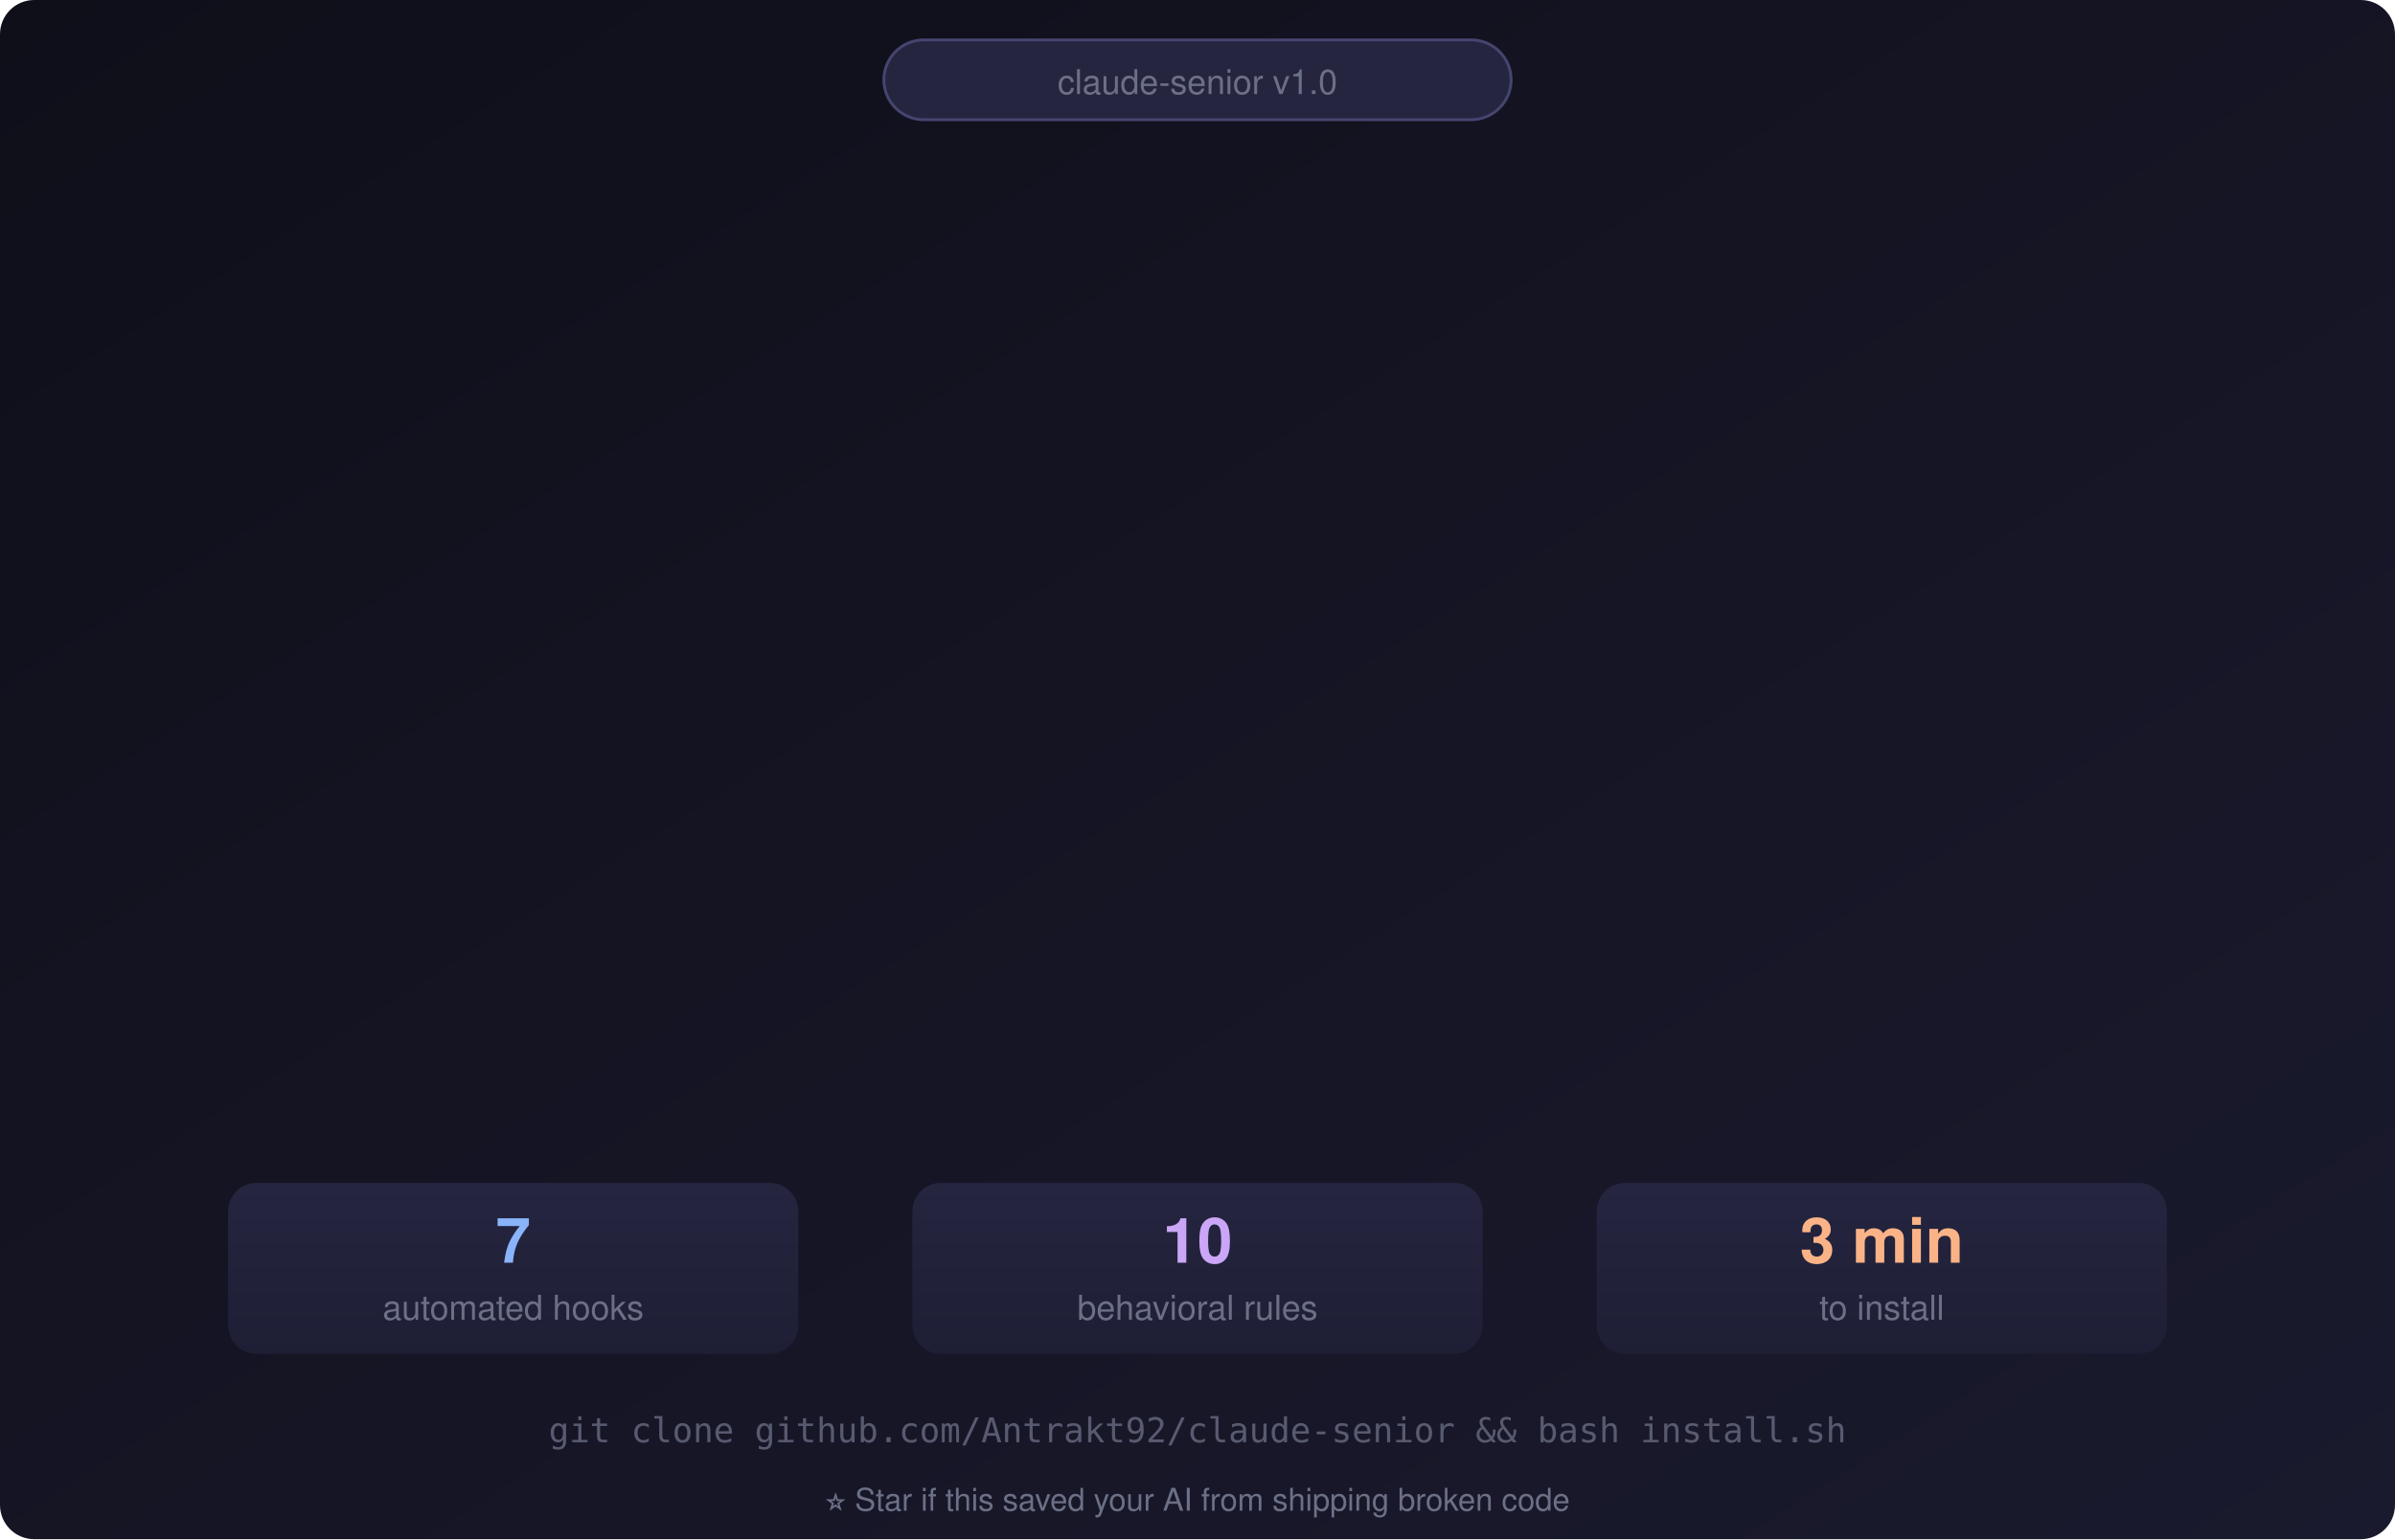
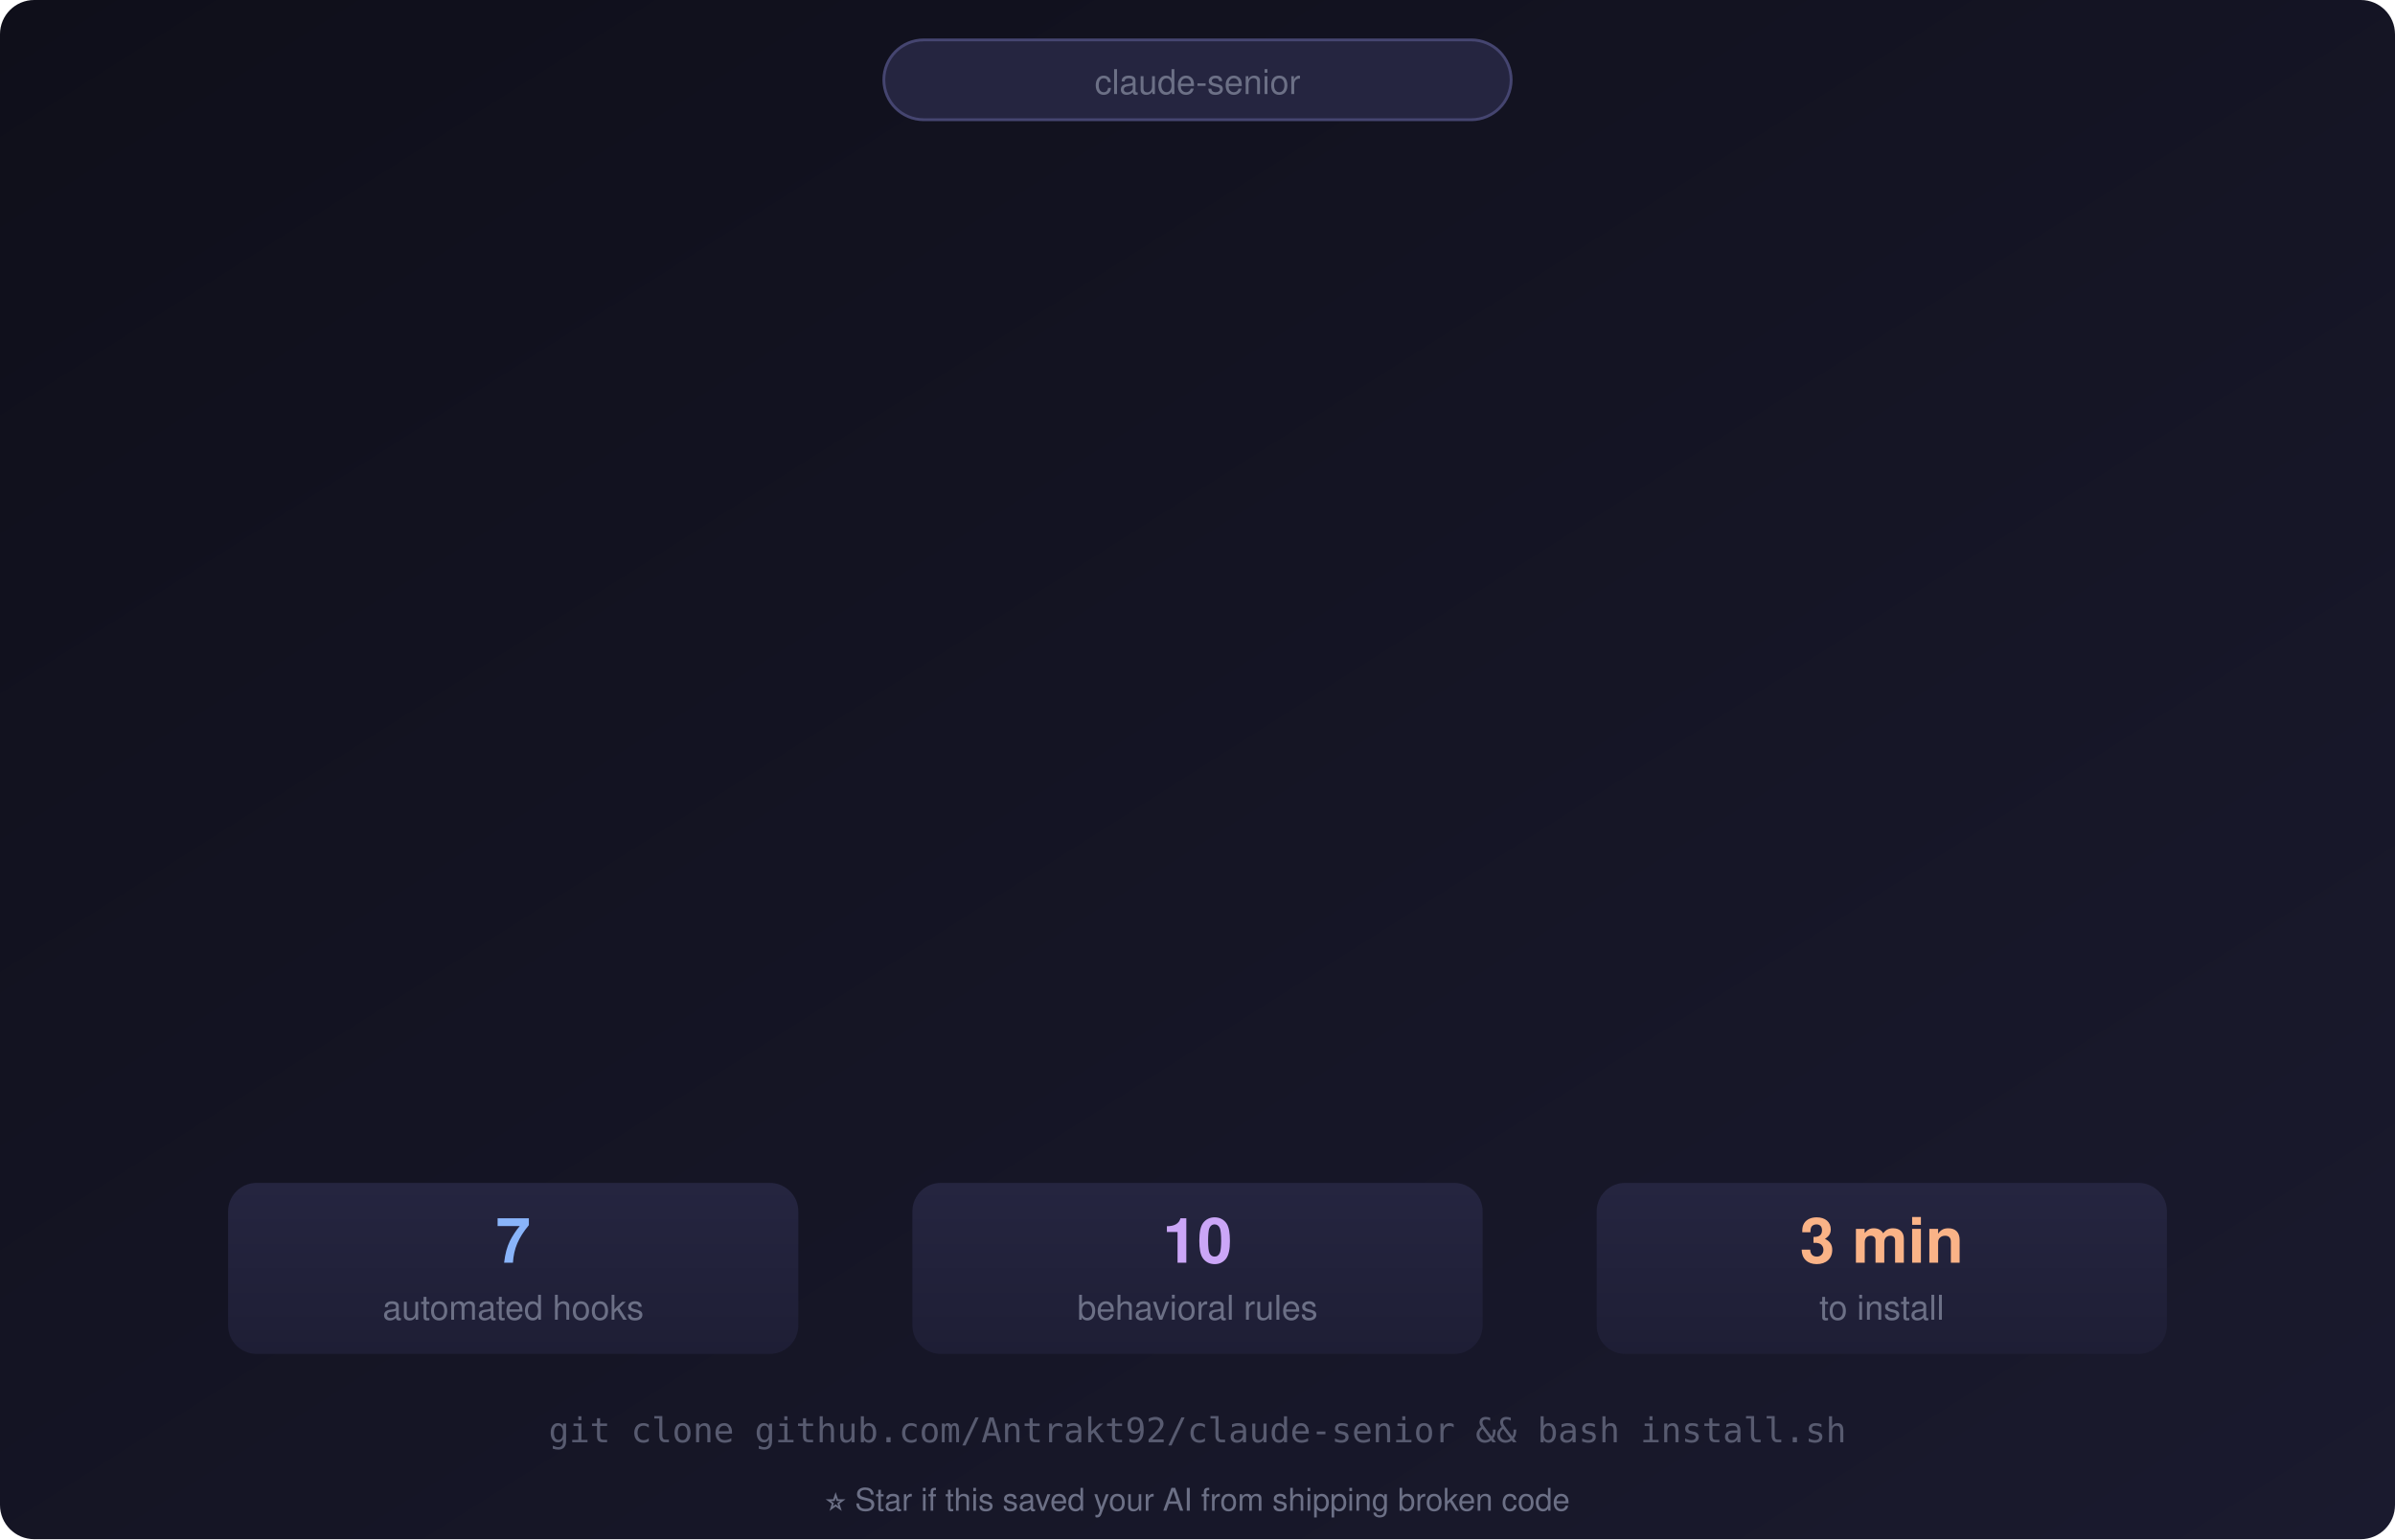
<svg xmlns="http://www.w3.org/2000/svg" viewBox="0 0 840 540">
  <defs>
    <linearGradient id="bg" x1="0" y1="0" x2="1" y2="1">
      <stop offset="0%" stop-color="#0f0f1a" />
      <stop offset="100%" stop-color="#1a1a2e" />
    </linearGradient>
    <linearGradient id="card" x1="0" y1="0" x2="0" y2="1">
      <stop offset="0%" stop-color="#252540" />
      <stop offset="100%" stop-color="#1e1e35" />
    </linearGradient>
  </defs>
  <rect width="840" height="540" rx="12" fill="url(#bg)" />
  <rect x="310" y="14" width="220" height="28" rx="14" fill="#252540" stroke="#454570" stroke-width="1" />
-   <text x="420" y="33" text-anchor="middle" font-family="-apple-system,Segoe UI,Helvetica,Arial,sans-serif" font-size="12" fill="#6c7086" font-weight="500">claude-senior v1.0</text>
+   <text x="420" y="33" text-anchor="middle" font-family="-apple-system,Segoe UI,Helvetica,Arial,sans-serif" font-size="12" fill="#6c7086" font-weight="500">claude-senior</text>
  <g opacity="0">
-     <animate attributeName="opacity" values="0;0;1;1;0;0;0" keyTimes="0;0.03;0.06;0.46;0.49;0.5;1" dur="14s" repeatCount="indefinite" />
+     <animate attributeName="opacity" values="0;0;1;1;0;0;0" keyTimes="0;0.02;0.04;0.46;0.48;0.5;1" dur="24s" repeatCount="indefinite" />
    <text x="420" y="78" text-anchor="middle" font-family="-apple-system,Segoe UI,Helvetica,Arial,sans-serif" font-size="22" fill="#f38ba8" font-weight="700">Without claude-senior</text>
    <text x="420" y="102" text-anchor="middle" font-family="-apple-system,Segoe UI,Helvetica,Arial,sans-serif" font-size="14" fill="#6c7086">Claude Code ships broken code and calls it "done"</text>
-     <g opacity="0">
-       <animate attributeName="opacity" values="0;0;1;1;0;0" keyTimes="0;0.08;0.12;0.46;0.49;1" dur="14s" repeatCount="indefinite" />
-       <rect x="40" y="124" width="360" height="88" rx="10" fill="url(#card)" />
-       <rect x="40" y="124" width="4" height="88" rx="2" fill="#f38ba8" />
-       <text x="62" y="153" font-family="-apple-system,Segoe UI,Helvetica,Arial,sans-serif" font-size="20" fill="#f38ba8">✗</text>
-       <text x="88" y="152" font-family="-apple-system,Segoe UI,Helvetica,Arial,sans-serif" font-size="14" fill="#cdd6f4" font-weight="600">Commits console.log &amp; any types</text>
-       <text x="88" y="174" font-family="SF Mono,Cascadia Code,Consolas,monospace" font-size="12" fill="#585b70">console.log("debug:", data)</text>
-       <text x="88" y="194" font-family="SF Mono,Cascadia Code,Consolas,monospace" font-size="12" fill="#585b70">function process(x: any): any { }</text>
-     </g>
-     <g opacity="0">
-       <animate attributeName="opacity" values="0;0;1;1;0;0" keyTimes="0;0.15;0.19;0.46;0.49;1" dur="14s" repeatCount="indefinite" />
-       <rect x="440" y="124" width="360" height="88" rx="10" fill="url(#card)" />
-       <rect x="440" y="124" width="4" height="88" rx="2" fill="#f38ba8" />
-       <text x="462" y="153" font-family="-apple-system,Segoe UI,Helvetica,Arial,sans-serif" font-size="20" fill="#f38ba8">✗</text>
-       <text x="488" y="152" font-family="-apple-system,Segoe UI,Helvetica,Arial,sans-serif" font-size="14" fill="#cdd6f4" font-weight="600">Changes function, forgets callers</text>
-       <text x="488" y="174" font-family="SF Mono,Cascadia Code,Consolas,monospace" font-size="12" fill="#585b70">Changed calculate_tax() signature</text>
-       <text x="488" y="194" font-family="SF Mono,Cascadia Code,Consolas,monospace" font-size="12" fill="#585b70">4 files still call the old version</text>
-     </g>
-     <g opacity="0">
-       <animate attributeName="opacity" values="0;0;1;1;0;0" keyTimes="0;0.22;0.26;0.46;0.49;1" dur="14s" repeatCount="indefinite" />
-       <rect x="40" y="232" width="360" height="88" rx="10" fill="url(#card)" />
-       <rect x="40" y="232" width="4" height="88" rx="2" fill="#f38ba8" />
-       <text x="62" y="261" font-family="-apple-system,Segoe UI,Helvetica,Arial,sans-serif" font-size="20" fill="#f38ba8">✗</text>
-       <text x="88" y="260" font-family="-apple-system,Segoe UI,Helvetica,Arial,sans-serif" font-size="14" fill="#cdd6f4" font-weight="600">Says "done" without running tests</text>
-       <text x="88" y="282" font-family="SF Mono,Cascadia Code,Consolas,monospace" font-size="12" fill="#585b70">"I've fixed the bug" → tests are broken</text>
-       <text x="88" y="302" font-family="SF Mono,Cascadia Code,Consolas,monospace" font-size="12" fill="#585b70">"Should work" = hasn't verified</text>
-     </g>
-     <g opacity="0">
-       <animate attributeName="opacity" values="0;0;1;1;0;0" keyTimes="0;0.29;0.33;0.46;0.49;1" dur="14s" repeatCount="indefinite" />
-       <rect x="440" y="232" width="360" height="88" rx="10" fill="url(#card)" />
-       <rect x="440" y="232" width="4" height="88" rx="2" fill="#f38ba8" />
-       <text x="462" y="261" font-family="-apple-system,Segoe UI,Helvetica,Arial,sans-serif" font-size="20" fill="#f38ba8">✗</text>
-       <text x="488" y="260" font-family="-apple-system,Segoe UI,Helvetica,Arial,sans-serif" font-size="14" fill="#cdd6f4" font-weight="600">Runs git push --force, rm -rf</text>
-       <text x="488" y="282" font-family="SF Mono,Cascadia Code,Consolas,monospace" font-size="12" fill="#585b70">Destroys remote history</text>
-       <text x="488" y="302" font-family="SF Mono,Cascadia Code,Consolas,monospace" font-size="12" fill="#585b70">Deletes source directories</text>
-     </g>
-     <g opacity="0">
-       <animate attributeName="opacity" values="0;0;1;1;0;0" keyTimes="0;0.35;0.38;0.46;0.49;1" dur="14s" repeatCount="indefinite" />
-       <rect x="200" y="348" width="440" height="42" rx="21" fill="none" stroke="#f38ba8" stroke-width="1.5" stroke-opacity="0.5" />
-       <text x="420" y="375" text-anchor="middle" font-family="-apple-system,Segoe UI,Helvetica,Arial,sans-serif" font-size="15" fill="#f38ba8" font-weight="600">You won't catch it — you never read the code</text>
-     </g>
  </g>
  <g opacity="0">
-     <animate attributeName="opacity" values="0;0;0;0;1;1;0" keyTimes="0;0.49;0.5;0.52;0.55;0.95;1" dur="14s" repeatCount="indefinite" />
+     <animate attributeName="opacity" values="0;0;1;1;0;0" keyTimes="0;0.06;0.08;0.46;0.48;1" dur="24s" repeatCount="indefinite" />
+     <rect x="40" y="124" width="360" height="88" rx="10" fill="url(#card)" />
+     <rect x="40" y="124" width="4" height="88" rx="2" fill="#f38ba8" />
+     <text x="62" y="153" font-family="-apple-system,Segoe UI,Helvetica,Arial,sans-serif" font-size="20" fill="#f38ba8">✗</text>
+     <text x="88" y="152" font-family="-apple-system,Segoe UI,Helvetica,Arial,sans-serif" font-size="14" fill="#cdd6f4" font-weight="600">Commits console.log &amp; any types</text>
+     <text x="88" y="174" font-family="SF Mono,Cascadia Code,Consolas,monospace" font-size="12" fill="#585b70">console.log("debug:", data)</text>
+     <text x="88" y="194" font-family="SF Mono,Cascadia Code,Consolas,monospace" font-size="12" fill="#585b70">function process(x: any): any { }</text>
+   </g>
+   <g opacity="0">
+     <animate attributeName="opacity" values="0;0;1;1;0;0" keyTimes="0;0.11;0.13;0.46;0.48;1" dur="24s" repeatCount="indefinite" />
+     <rect x="440" y="124" width="360" height="88" rx="10" fill="url(#card)" />
+     <rect x="440" y="124" width="4" height="88" rx="2" fill="#f38ba8" />
+     <text x="462" y="153" font-family="-apple-system,Segoe UI,Helvetica,Arial,sans-serif" font-size="20" fill="#f38ba8">✗</text>
+     <text x="488" y="152" font-family="-apple-system,Segoe UI,Helvetica,Arial,sans-serif" font-size="14" fill="#cdd6f4" font-weight="600">Changes function, forgets callers</text>
+     <text x="488" y="174" font-family="SF Mono,Cascadia Code,Consolas,monospace" font-size="12" fill="#585b70">Changed calculate_tax() signature</text>
+     <text x="488" y="194" font-family="SF Mono,Cascadia Code,Consolas,monospace" font-size="12" fill="#585b70">4 files still call the old version</text>
+   </g>
+   <g opacity="0">
+     <animate attributeName="opacity" values="0;0;1;1;0;0" keyTimes="0;0.16;0.18;0.46;0.48;1" dur="24s" repeatCount="indefinite" />
+     <rect x="40" y="232" width="360" height="88" rx="10" fill="url(#card)" />
+     <rect x="40" y="232" width="4" height="88" rx="2" fill="#f38ba8" />
+     <text x="62" y="261" font-family="-apple-system,Segoe UI,Helvetica,Arial,sans-serif" font-size="20" fill="#f38ba8">✗</text>
+     <text x="88" y="260" font-family="-apple-system,Segoe UI,Helvetica,Arial,sans-serif" font-size="14" fill="#cdd6f4" font-weight="600">Says "done" without running tests</text>
+     <text x="88" y="282" font-family="SF Mono,Cascadia Code,Consolas,monospace" font-size="12" fill="#585b70">"I've fixed the bug" → tests are broken</text>
+     <text x="88" y="302" font-family="SF Mono,Cascadia Code,Consolas,monospace" font-size="12" fill="#585b70">"Should work" = hasn't verified</text>
+   </g>
+   <g opacity="0">
+     <animate attributeName="opacity" values="0;0;1;1;0;0" keyTimes="0;0.21;0.23;0.46;0.48;1" dur="24s" repeatCount="indefinite" />
+     <rect x="440" y="232" width="360" height="88" rx="10" fill="url(#card)" />
+     <rect x="440" y="232" width="4" height="88" rx="2" fill="#f38ba8" />
+     <text x="462" y="261" font-family="-apple-system,Segoe UI,Helvetica,Arial,sans-serif" font-size="20" fill="#f38ba8">✗</text>
+     <text x="488" y="260" font-family="-apple-system,Segoe UI,Helvetica,Arial,sans-serif" font-size="14" fill="#cdd6f4" font-weight="600">Runs git push --force, rm -rf</text>
+     <text x="488" y="282" font-family="SF Mono,Cascadia Code,Consolas,monospace" font-size="12" fill="#585b70">Destroys remote history</text>
+     <text x="488" y="302" font-family="SF Mono,Cascadia Code,Consolas,monospace" font-size="12" fill="#585b70">Deletes source directories</text>
+   </g>
+   <g opacity="0">
+     <animate attributeName="opacity" values="0;0;1;1;0;0" keyTimes="0;0.26;0.28;0.46;0.48;1" dur="24s" repeatCount="indefinite" />
+     <rect x="200" y="348" width="440" height="42" rx="21" fill="none" stroke="#f38ba8" stroke-width="1.5" stroke-opacity="0.5" />
+     <text x="420" y="375" text-anchor="middle" font-family="-apple-system,Segoe UI,Helvetica,Arial,sans-serif" font-size="15" fill="#f38ba8" font-weight="600">You won't catch it — you never read the code</text>
+   </g>
+   <g opacity="0">
+     <animate attributeName="opacity" values="0;0;0;0;1;1;0" keyTimes="0;0.48;0.49;0.51;0.53;0.96;1" dur="24s" repeatCount="indefinite" />
    <text x="420" y="78" text-anchor="middle" font-family="-apple-system,Segoe UI,Helvetica,Arial,sans-serif" font-size="22" fill="#a6e3a1" font-weight="700">With claude-senior</text>
    <text x="420" y="102" text-anchor="middle" font-family="-apple-system,Segoe UI,Helvetica,Arial,sans-serif" font-size="14" fill="#6c7086">7 hooks + 10 behavioral rules + persistent memory</text>
-     <g opacity="0">
-       <animate attributeName="opacity" values="0;0;1;1;0" keyTimes="0;0.57;0.61;0.95;1" dur="14s" repeatCount="indefinite" />
-       <rect x="40" y="124" width="360" height="88" rx="10" fill="url(#card)" />
-       <rect x="40" y="124" width="4" height="88" rx="2" fill="#a6e3a1" />
-       <text x="62" y="153" font-family="-apple-system,Segoe UI,Helvetica,Arial,sans-serif" font-size="20" fill="#a6e3a1">✓</text>
-       <text x="88" y="152" font-family="-apple-system,Segoe UI,Helvetica,Arial,sans-serif" font-size="14" fill="#cdd6f4" font-weight="600">Blocks bad code before commit</text>
-       <text x="88" y="174" font-family="SF Mono,Cascadia Code,Consolas,monospace" font-size="12" fill="#a6e3a1">console.log → BLOCKED</text>
-       <text x="88" y="194" font-family="SF Mono,Cascadia Code,Consolas,monospace" font-size="12" fill="#a6e3a1">any types → BLOCKED · catch {} → BLOCKED</text>
-     </g>
-     <g opacity="0">
-       <animate attributeName="opacity" values="0;0;1;1;0" keyTimes="0;0.64;0.68;0.95;1" dur="14s" repeatCount="indefinite" />
-       <rect x="440" y="124" width="360" height="88" rx="10" fill="url(#card)" />
-       <rect x="440" y="124" width="4" height="88" rx="2" fill="#a6e3a1" />
-       <text x="462" y="153" font-family="-apple-system,Segoe UI,Helvetica,Arial,sans-serif" font-size="20" fill="#a6e3a1">✓</text>
-       <text x="488" y="152" font-family="-apple-system,Segoe UI,Helvetica,Arial,sans-serif" font-size="14" fill="#cdd6f4" font-weight="600">Warns about affected callers</text>
-       <text x="488" y="174" font-family="SF Mono,Cascadia Code,Consolas,monospace" font-size="12" fill="#a6e3a1">RIPPLE CHECK: calculate_tax used in</text>
-       <text x="488" y="194" font-family="SF Mono,Cascadia Code,Consolas,monospace" font-size="12" fill="#a6e3a1">→ api.py:42  service.py:18  views.py:7</text>
-     </g>
-     <g opacity="0">
-       <animate attributeName="opacity" values="0;0;1;1;0" keyTimes="0;0.71;0.75;0.95;1" dur="14s" repeatCount="indefinite" />
-       <rect x="40" y="232" width="360" height="88" rx="10" fill="url(#card)" />
-       <rect x="40" y="232" width="4" height="88" rx="2" fill="#a6e3a1" />
-       <text x="62" y="261" font-family="-apple-system,Segoe UI,Helvetica,Arial,sans-serif" font-size="20" fill="#a6e3a1">✓</text>
-       <text x="88" y="260" font-family="-apple-system,Segoe UI,Helvetica,Arial,sans-serif" font-size="14" fill="#cdd6f4" font-weight="600">Runs all checks automatically</text>
-       <text x="88" y="282" font-family="SF Mono,Cascadia Code,Consolas,monospace" font-size="12" fill="#a6e3a1">ruff ✓  pytest ✓  tsc ✓  eslint ✓</text>
-       <text x="88" y="302" font-family="SF Mono,Cascadia Code,Consolas,monospace" font-size="12" fill="#a6e3a1">No bypass. Fix the code, retry.</text>
-     </g>
-     <g opacity="0">
-       <animate attributeName="opacity" values="0;0;1;1;0" keyTimes="0;0.78;0.82;0.95;1" dur="14s" repeatCount="indefinite" />
-       <rect x="440" y="232" width="360" height="88" rx="10" fill="url(#card)" />
-       <rect x="440" y="232" width="4" height="88" rx="2" fill="#a6e3a1" />
-       <text x="462" y="261" font-family="-apple-system,Segoe UI,Helvetica,Arial,sans-serif" font-size="20" fill="#a6e3a1">✓</text>
-       <text x="488" y="260" font-family="-apple-system,Segoe UI,Helvetica,Arial,sans-serif" font-size="14" fill="#cdd6f4" font-weight="600">Blocks destructive commands</text>
-       <text x="488" y="282" font-family="SF Mono,Cascadia Code,Consolas,monospace" font-size="12" fill="#a6e3a1">git push --force → BLOCKED</text>
-       <text x="488" y="302" font-family="SF Mono,Cascadia Code,Consolas,monospace" font-size="12" fill="#a6e3a1">rm -rf src/ → BLOCKED · .env → BLOCKED</text>
-     </g>
-     <g opacity="0">
-       <animate attributeName="opacity" values="0;0;1;1;0" keyTimes="0;0.83;0.86;0.95;1" dur="14s" repeatCount="indefinite" />
-       <rect x="175" y="348" width="490" height="42" rx="21" fill="none" stroke="#a6e3a1" stroke-width="1.5" stroke-opacity="0.5" />
-       <text x="420" y="375" text-anchor="middle" font-family="-apple-system,Segoe UI,Helvetica,Arial,sans-serif" font-size="15" fill="#a6e3a1" font-weight="600">The AI catches its own mistakes before you see them</text>
-     </g>
+   </g>
+   <g opacity="0">
+     <animate attributeName="opacity" values="0;0;1;1;0" keyTimes="0;0.55;0.57;0.96;1" dur="24s" repeatCount="indefinite" />
+     <rect x="40" y="124" width="360" height="88" rx="10" fill="url(#card)" />
+     <rect x="40" y="124" width="4" height="88" rx="2" fill="#a6e3a1" />
+     <text x="62" y="153" font-family="-apple-system,Segoe UI,Helvetica,Arial,sans-serif" font-size="20" fill="#a6e3a1">✓</text>
+     <text x="88" y="152" font-family="-apple-system,Segoe UI,Helvetica,Arial,sans-serif" font-size="14" fill="#cdd6f4" font-weight="600">Blocks bad code before commit</text>
+     <text x="88" y="174" font-family="SF Mono,Cascadia Code,Consolas,monospace" font-size="12" fill="#a6e3a1">console.log → BLOCKED</text>
+     <text x="88" y="194" font-family="SF Mono,Cascadia Code,Consolas,monospace" font-size="12" fill="#a6e3a1">any types → BLOCKED · catch {} → BLOCKED</text>
+   </g>
+   <g opacity="0">
+     <animate attributeName="opacity" values="0;0;1;1;0" keyTimes="0;0.60;0.62;0.96;1" dur="24s" repeatCount="indefinite" />
+     <rect x="440" y="124" width="360" height="88" rx="10" fill="url(#card)" />
+     <rect x="440" y="124" width="4" height="88" rx="2" fill="#a6e3a1" />
+     <text x="462" y="153" font-family="-apple-system,Segoe UI,Helvetica,Arial,sans-serif" font-size="20" fill="#a6e3a1">✓</text>
+     <text x="488" y="152" font-family="-apple-system,Segoe UI,Helvetica,Arial,sans-serif" font-size="14" fill="#cdd6f4" font-weight="600">Warns about affected callers</text>
+     <text x="488" y="174" font-family="SF Mono,Cascadia Code,Consolas,monospace" font-size="12" fill="#a6e3a1">RIPPLE CHECK: calculate_tax used in</text>
+     <text x="488" y="194" font-family="SF Mono,Cascadia Code,Consolas,monospace" font-size="12" fill="#a6e3a1">→ api.py:42  service.py:18  views.py:7</text>
+   </g>
+   <g opacity="0">
+     <animate attributeName="opacity" values="0;0;1;1;0" keyTimes="0;0.65;0.67;0.96;1" dur="24s" repeatCount="indefinite" />
+     <rect x="40" y="232" width="360" height="88" rx="10" fill="url(#card)" />
+     <rect x="40" y="232" width="4" height="88" rx="2" fill="#a6e3a1" />
+     <text x="62" y="261" font-family="-apple-system,Segoe UI,Helvetica,Arial,sans-serif" font-size="20" fill="#a6e3a1">✓</text>
+     <text x="88" y="260" font-family="-apple-system,Segoe UI,Helvetica,Arial,sans-serif" font-size="14" fill="#cdd6f4" font-weight="600">Runs all checks automatically</text>
+     <text x="88" y="282" font-family="SF Mono,Cascadia Code,Consolas,monospace" font-size="12" fill="#a6e3a1">ruff ✓  pytest ✓  tsc ✓  eslint ✓</text>
+     <text x="88" y="302" font-family="SF Mono,Cascadia Code,Consolas,monospace" font-size="12" fill="#a6e3a1">No bypass. Fix the code, retry.</text>
+   </g>
+   <g opacity="0">
+     <animate attributeName="opacity" values="0;0;1;1;0" keyTimes="0;0.70;0.72;0.96;1" dur="24s" repeatCount="indefinite" />
+     <rect x="440" y="232" width="360" height="88" rx="10" fill="url(#card)" />
+     <rect x="440" y="232" width="4" height="88" rx="2" fill="#a6e3a1" />
+     <text x="462" y="261" font-family="-apple-system,Segoe UI,Helvetica,Arial,sans-serif" font-size="20" fill="#a6e3a1">✓</text>
+     <text x="488" y="260" font-family="-apple-system,Segoe UI,Helvetica,Arial,sans-serif" font-size="14" fill="#cdd6f4" font-weight="600">Blocks destructive commands</text>
+     <text x="488" y="282" font-family="SF Mono,Cascadia Code,Consolas,monospace" font-size="12" fill="#a6e3a1">git push --force → BLOCKED</text>
+     <text x="488" y="302" font-family="SF Mono,Cascadia Code,Consolas,monospace" font-size="12" fill="#a6e3a1">rm -rf src/ → BLOCKED · .env → BLOCKED</text>
+   </g>
+   <g opacity="0">
+     <animate attributeName="opacity" values="0;0;1;1;0" keyTimes="0;0.75;0.77;0.96;1" dur="24s" repeatCount="indefinite" />
+     <rect x="175" y="348" width="490" height="42" rx="21" fill="none" stroke="#a6e3a1" stroke-width="1.5" stroke-opacity="0.5" />
+     <text x="420" y="375" text-anchor="middle" font-family="-apple-system,Segoe UI,Helvetica,Arial,sans-serif" font-size="15" fill="#a6e3a1" font-weight="600">The AI catches its own mistakes before you see them</text>
  </g>
  <rect x="80" y="415" width="200" height="60" rx="10" fill="url(#card)" />
  <text x="180" y="443" text-anchor="middle" font-family="-apple-system,Segoe UI,Helvetica,Arial,sans-serif" font-size="22" fill="#89b4fa" font-weight="700">7</text>
  <text x="180" y="463" text-anchor="middle" font-family="-apple-system,Segoe UI,Helvetica,Arial,sans-serif" font-size="12" fill="#6c7086">automated hooks</text>
  <rect x="320" y="415" width="200" height="60" rx="10" fill="url(#card)" />
  <text x="420" y="443" text-anchor="middle" font-family="-apple-system,Segoe UI,Helvetica,Arial,sans-serif" font-size="22" fill="#cba6f7" font-weight="700">10</text>
  <text x="420" y="463" text-anchor="middle" font-family="-apple-system,Segoe UI,Helvetica,Arial,sans-serif" font-size="12" fill="#6c7086">behavioral rules</text>
  <rect x="560" y="415" width="200" height="60" rx="10" fill="url(#card)" />
  <text x="660" y="443" text-anchor="middle" font-family="-apple-system,Segoe UI,Helvetica,Arial,sans-serif" font-size="22" fill="#fab387" font-weight="700">3 min</text>
  <text x="660" y="463" text-anchor="middle" font-family="-apple-system,Segoe UI,Helvetica,Arial,sans-serif" font-size="12" fill="#6c7086">to install</text>
  <text x="420" y="506" text-anchor="middle" font-family="SF Mono,Cascadia Code,Consolas,monospace" font-size="12" fill="#585b70">git clone github.com/Antrakt92/claude-senior &amp;&amp; bash install.sh</text>
  <text x="420" y="530" text-anchor="middle" font-family="-apple-system,Segoe UI,Helvetica,Arial,sans-serif" font-size="11" fill="#6c7086">⭐ Star if this saved your AI from shipping broken code</text>
</svg>
